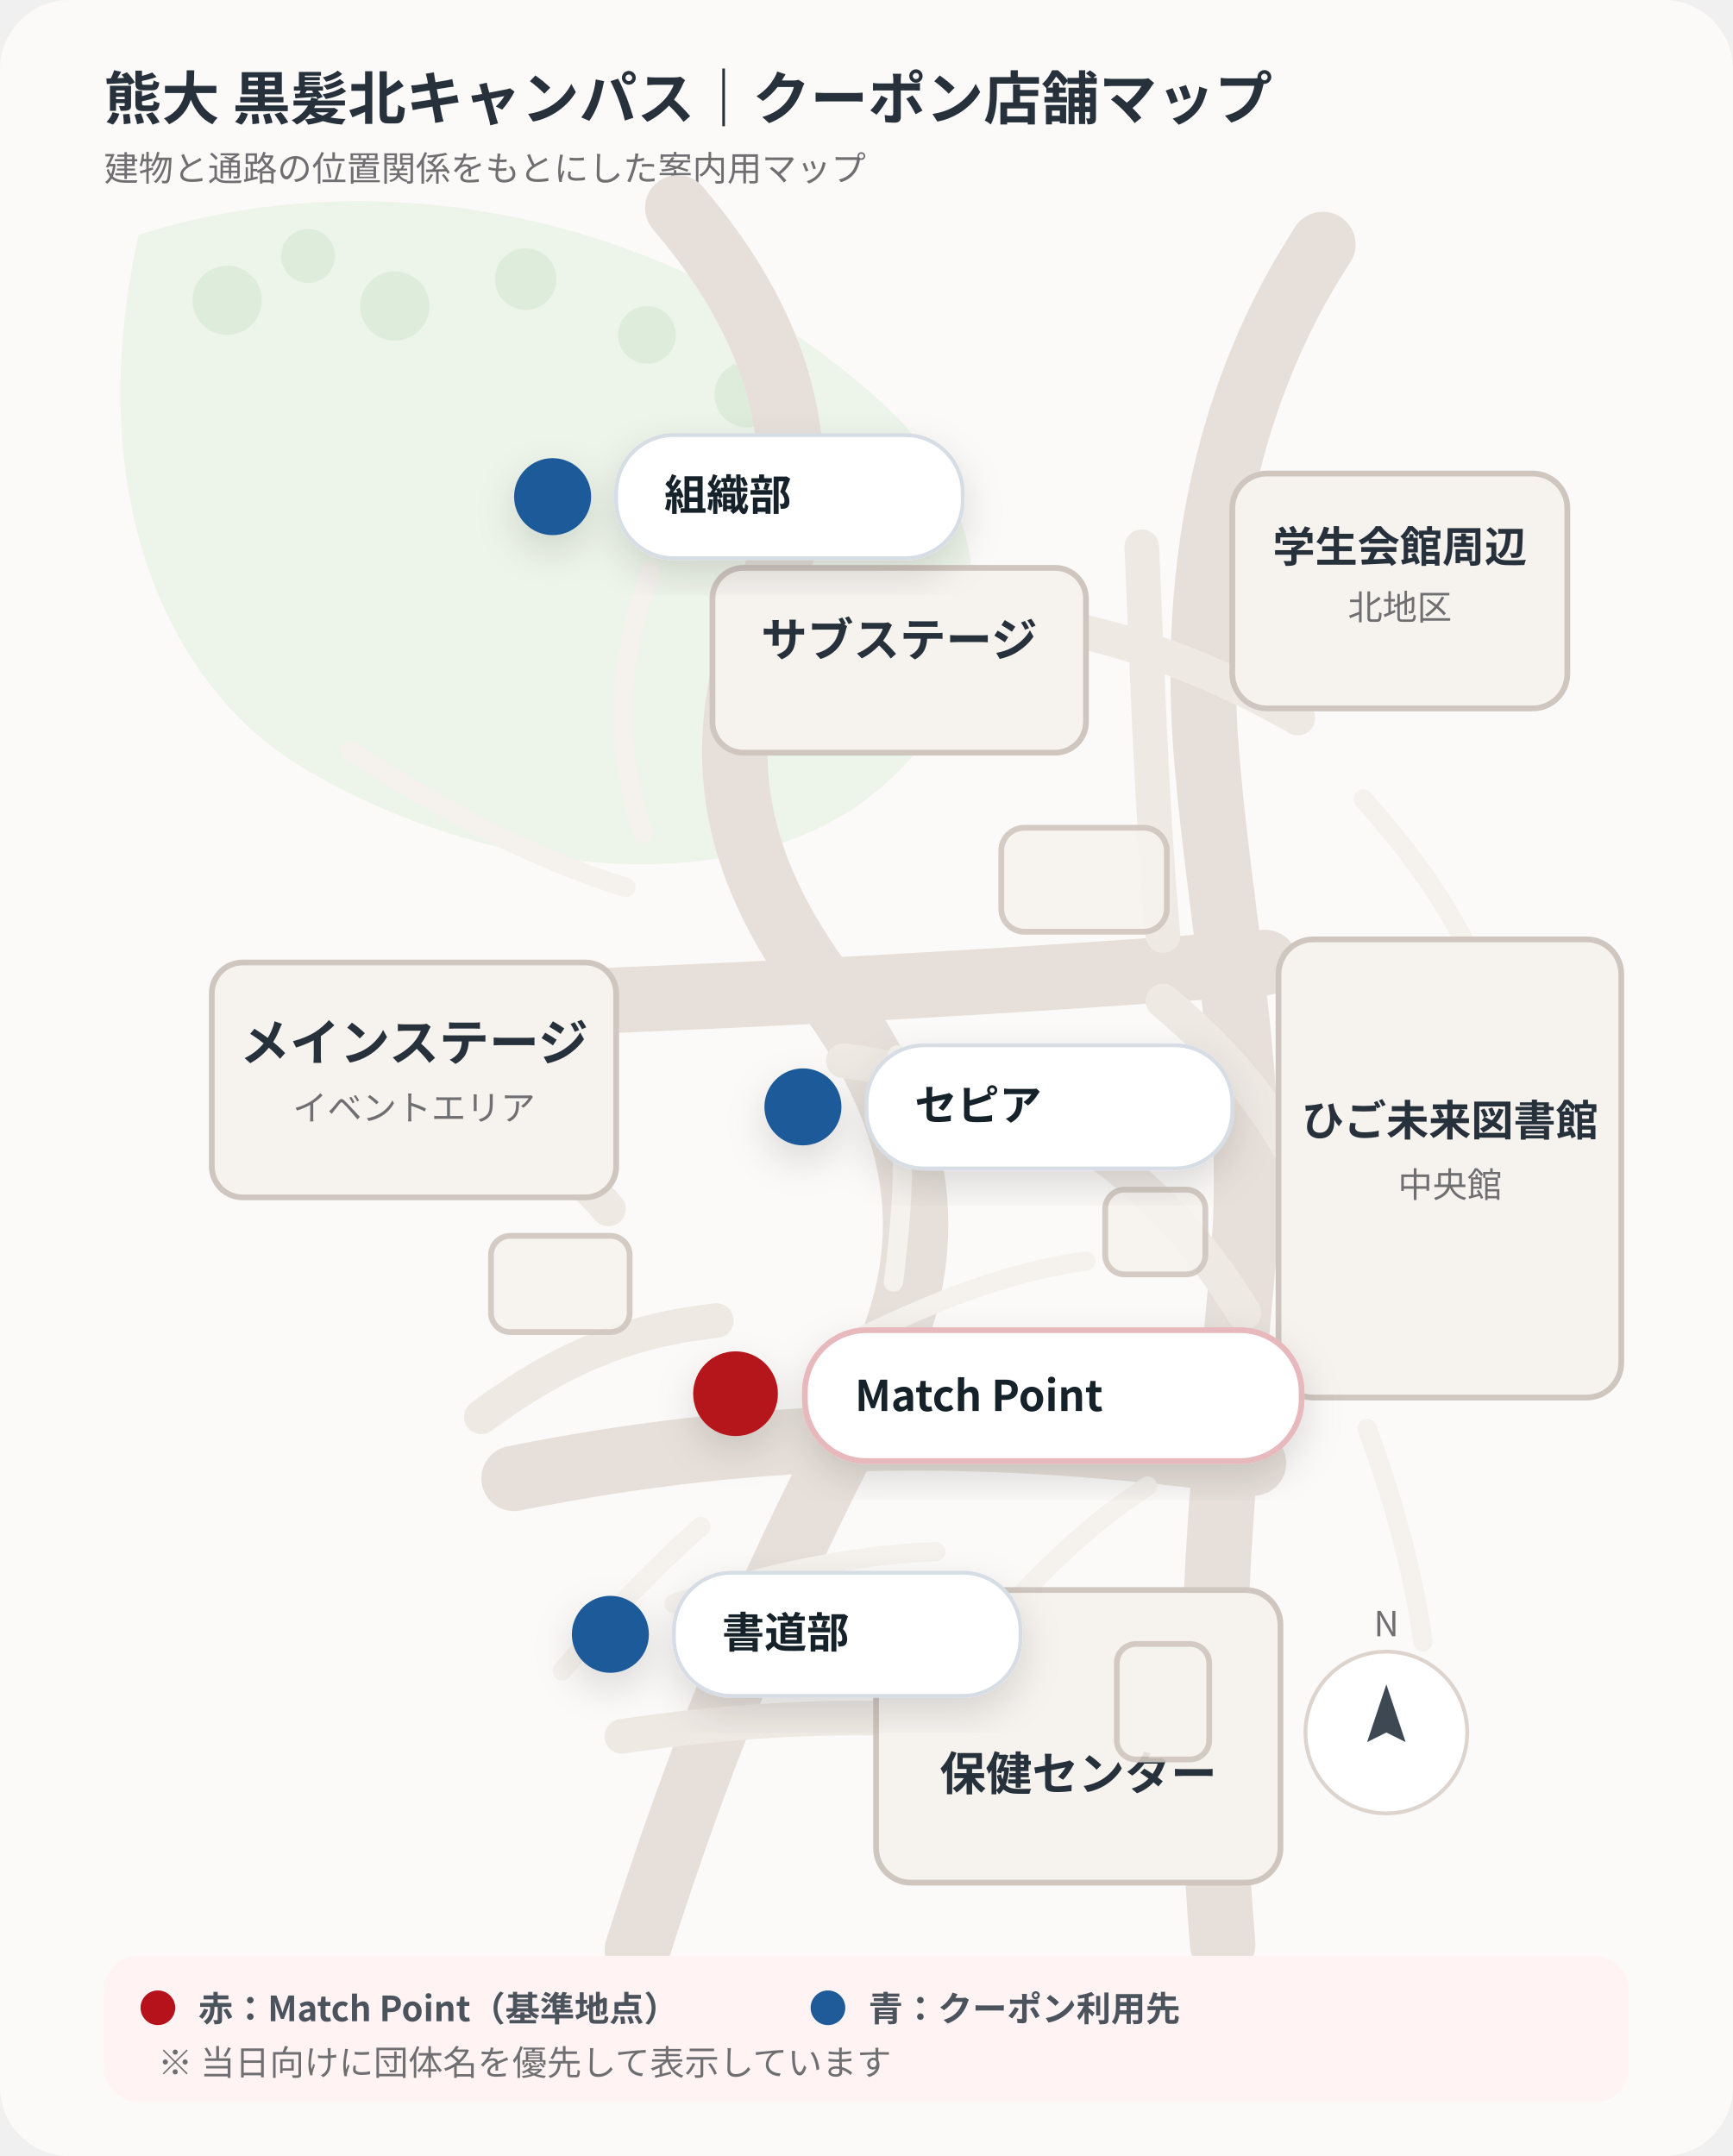
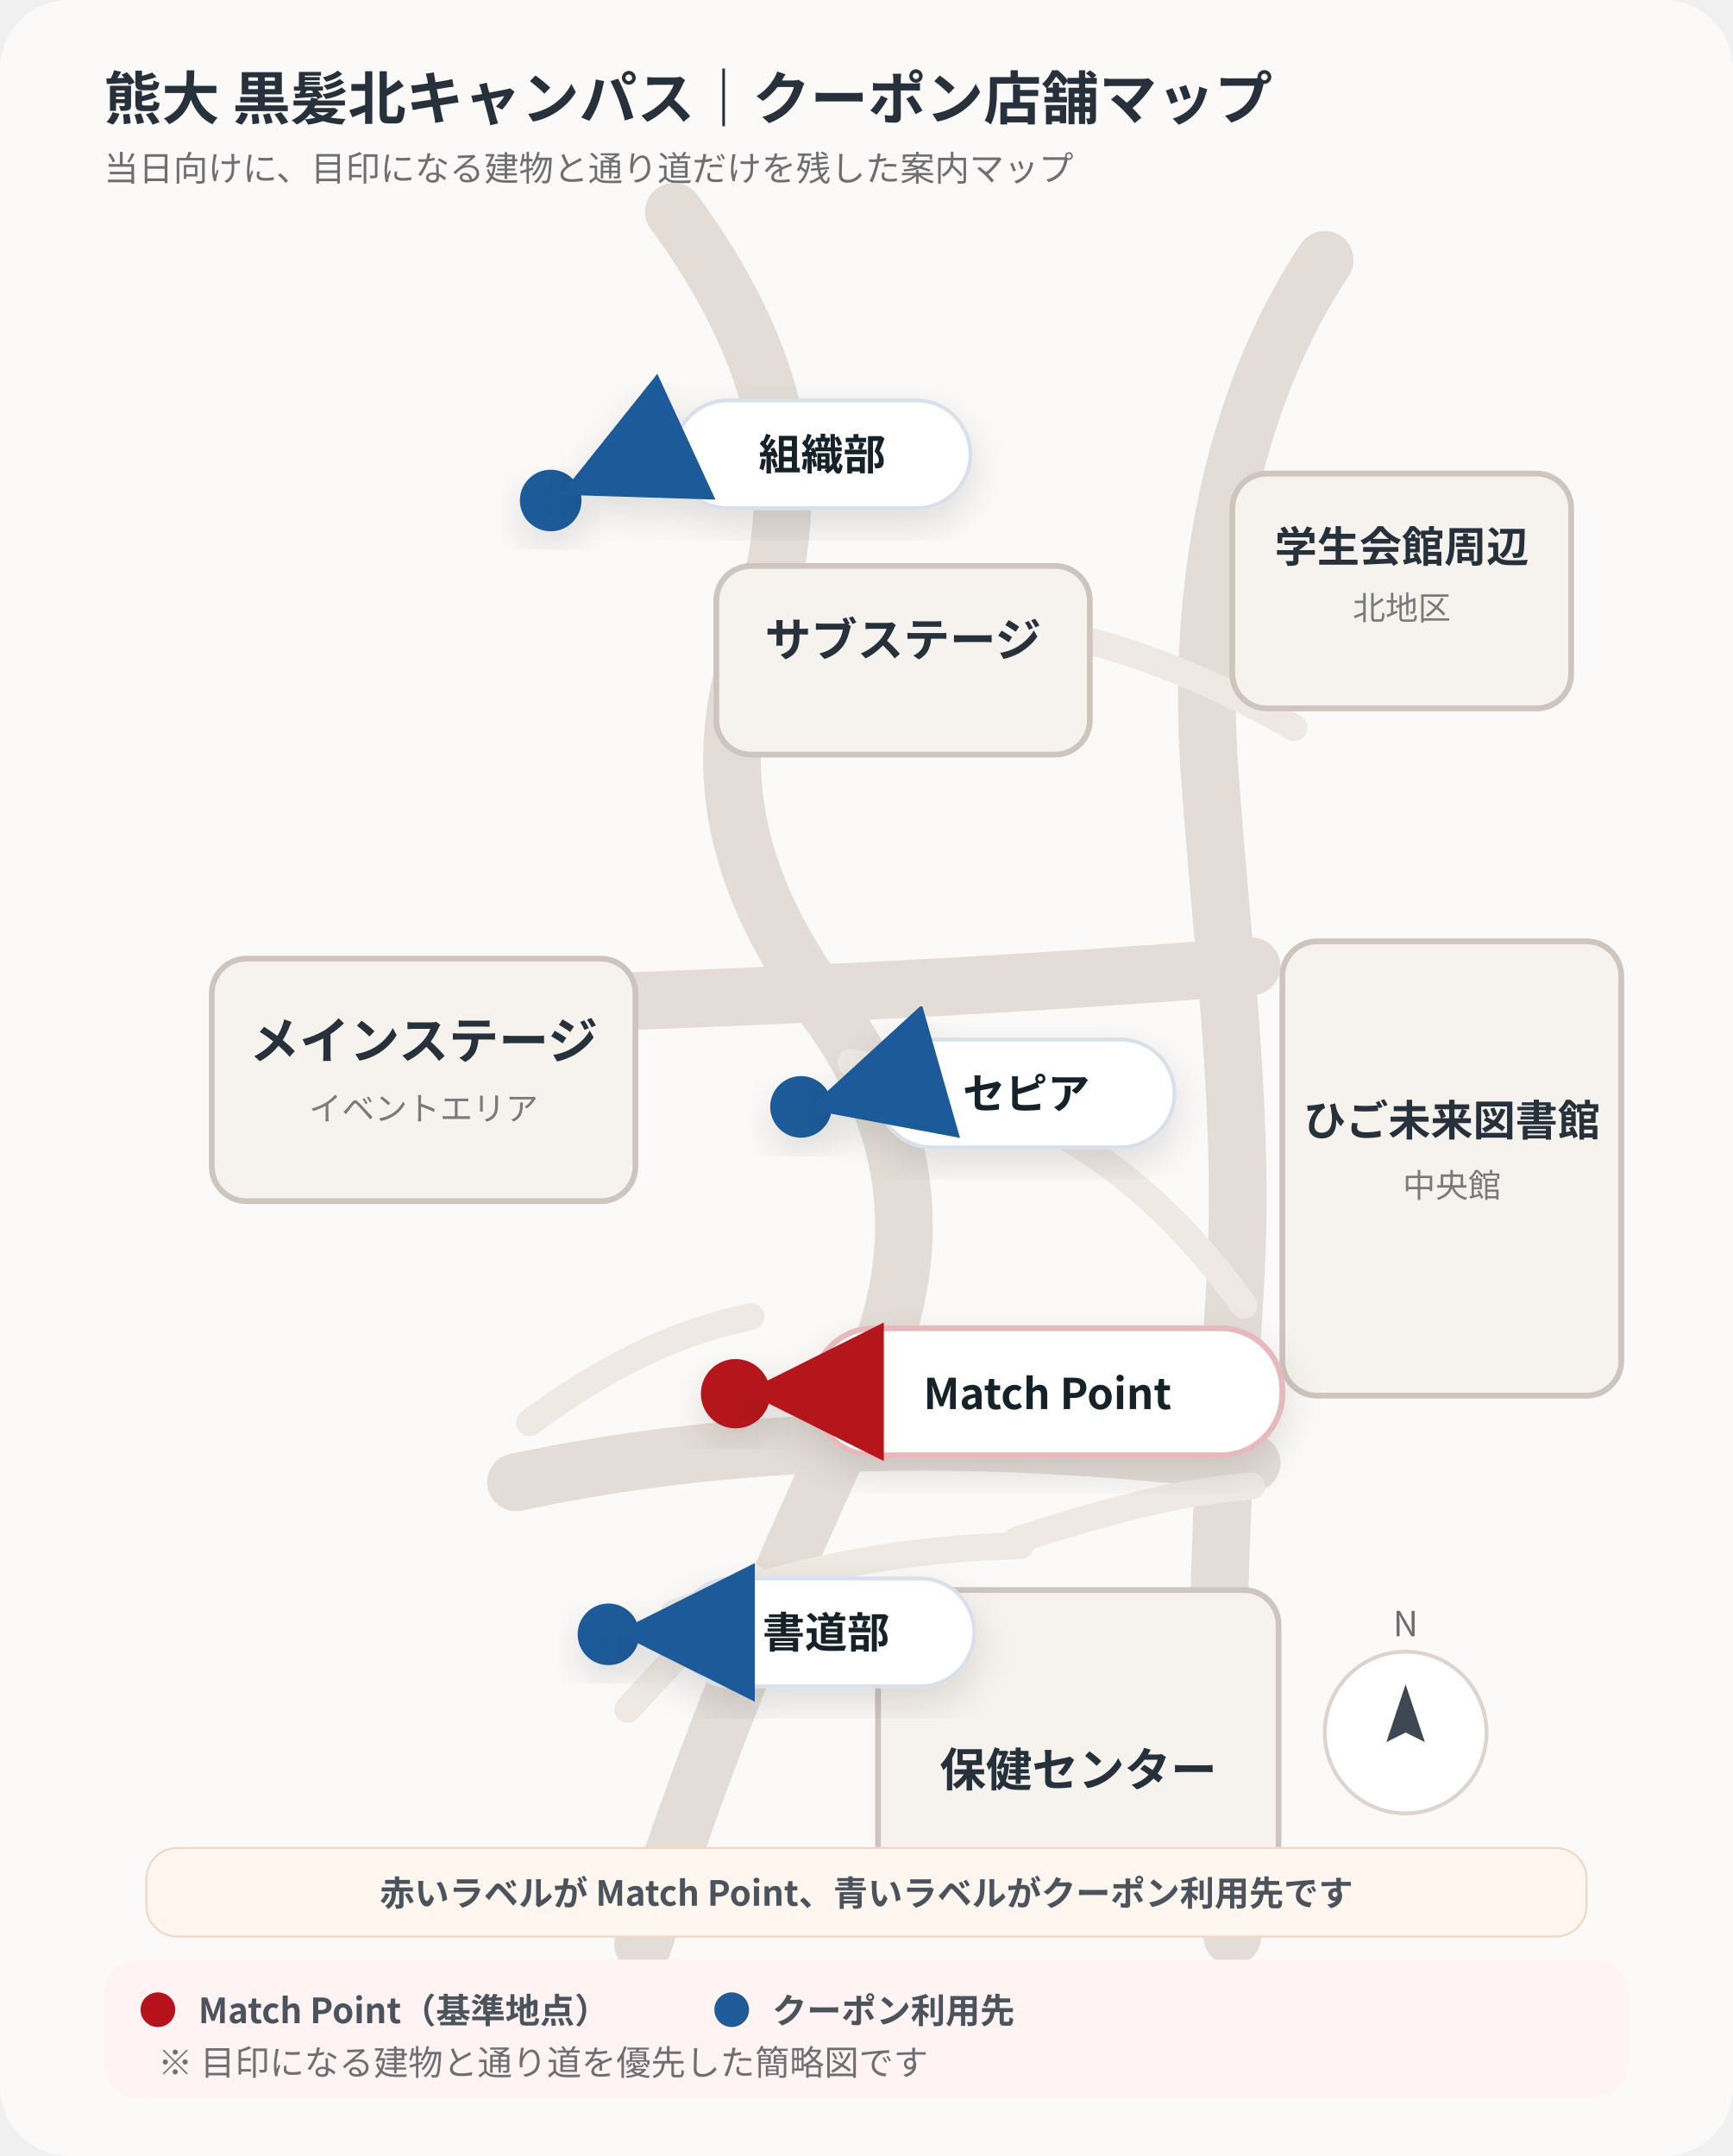
<svg xmlns="http://www.w3.org/2000/svg" width="900" height="1120" viewBox="0 0 900 1120">
  <defs>
    <filter id="shadow" x="-30%" y="-30%" width="160%" height="160%">
-       <feDropShadow dx="0" dy="8" stdDeviation="10" flood-opacity="0.13" />
+       <feDropShadow dx="0" dy="8" stdDeviation="10" flood-opacity="0.12" />
    </filter>
+     <marker id="arrowRed" markerWidth="12" markerHeight="12" refX="10" refY="6" orient="auto">
+       <path d="M0,0 L12,6 L0,12 z" fill="#b5121b" />
+     </marker>
+     <marker id="arrowBlue" markerWidth="12" markerHeight="12" refX="10" refY="6" orient="auto">
+       <path d="M0,0 L12,6 L0,12 z" fill="#1f5a99" />
+     </marker>
    <style>
    .title{font-family:"Noto Sans CJK JP",sans-serif;fill:#27313c;font-weight:900}
    .sub{font-family:"Noto Sans CJK JP",sans-serif;fill:#6f6f72;font-size:18px}
-     .road-major{fill:none;stroke:#e7e0da;stroke-width:34;stroke-linecap:round;stroke-linejoin:round}
-     .road-minor{fill:none;stroke:#efe9e4;stroke-width:18;stroke-linecap:round;stroke-linejoin:round}
-     .road-mini{fill:none;stroke:#f5f1ed;stroke-width:10;stroke-linecap:round;stroke-linejoin:round}
-     .bld{fill:#f6f2ee;stroke:#cfc6bf;stroke-width:3}
-     .bldText{font-family:"Noto Sans CJK JP",sans-serif;fill:#27313c;font-weight:800;font-size:24px}
-     .bubbleText{font-family:"Noto Sans CJK JP",sans-serif;fill:#17212b;font-weight:900;font-size:22px}
-     .bubbleSub{font-family:"Noto Sans CJK JP",sans-serif;fill:#5d6570;font-weight:700;font-size:14px}
+     .roadMajor{fill:none;stroke:#e4ddd7;stroke-width:30;stroke-linecap:round;stroke-linejoin:round}
+     .roadMinor{fill:none;stroke:#efe9e4;stroke-width:14;stroke-linecap:round;stroke-linejoin:round}
+     .bld{fill:#f6f2ee;stroke:#cec5be;stroke-width:3}
+     .bldLabel{font-family:"Noto Sans CJK JP",sans-serif;fill:#27313c;font-weight:850;font-size:23px}
+     .bldSub{font-family:"Noto Sans CJK JP",sans-serif;fill:#7a7a7a;font-size:17px}
+     .route{fill:none;stroke-width:6;stroke-linecap:round;stroke-linejoin:round}
+     .routeRed{stroke:#b5121b;marker-end:url(#arrowRed)}
+     .routeBlue{stroke:#1f5a99;marker-end:url(#arrowBlue)}
+     .spotLabel{font-family:"Noto Sans CJK JP",sans-serif;font-weight:900;font-size:22px;fill:#17212b}
    .legend{font-family:"Noto Sans CJK JP",sans-serif;fill:#4b535c;font-size:18px;font-weight:700}
-     .tree{fill:#dcebd9}
  </style>
  </defs>
  <rect width="900" height="1120" rx="36" fill="#fbfaf8" />
  <text x="54" y="62" class="title" font-size="30">熊大 黒髪北キャンパス｜クーポン店舗マップ</text>
-   <text x="54" y="94" class="sub">建物と通路の位置関係をもとにした案内用マップ</text>
-   <path d="M72 122 C210 78 365 120 463 214 C522 271 520 359 454 412 C386 468 255 458 156 398 C87 356 42 257 72 122Z" fill="#edf4e9" />
-   <g opacity=".84">
-     <circle cx="118" cy="156" r="18" class="tree" />
-     <circle cx="160" cy="133" r="14" class="tree" />
-     <circle cx="205" cy="159" r="18" class="tree" />
-     <circle cx="273" cy="145" r="16" class="tree" />
-     <circle cx="336" cy="174" r="15" class="tree" />
-     <circle cx="388" cy="205" r="17" class="tree" />
-   </g>
-   <path class="road-major" d="M352 108 C410 176 425 244 397 316 C370 385 377 446 430 516 C480 584 490 648 454 719 C419 788 378 865 331 1013" />
-   <path class="road-major" d="M687 127 C638 202 620 292 626 384 C632 470 653 564 646 650 C639 738 622 856 635 1010" />
-   <path class="road-major" d="M132 528 C270 520 388 520 657 500" />
-   <path class="road-major" d="M267 768 C396 742 514 741 651 760" />
-   <path class="road-minor" d="M384 325 C509 304 599 330 674 373" />
-   <path class="road-minor" d="M438 551 C546 565 604 614 646 682" />
-   <path class="road-minor" d="M323 902 C430 886 541 888 632 925" />
-   <path class="road-minor" d="M604 520 C652 560 676 598 698 660" />
-   <path class="road-minor" d="M514 742 C566 720 611 707 664 707" />
-   <path class="road-minor" d="M250 736 C292 705 327 691 372 686" />
-   <path class="road-minor" d="M199 547 C244 566 284 592 316 628" />
-   <path class="road-minor" d="M593 284 C596 352 598 420 604 486" />
-   <path class="road-mini" d="M448 694 C488 675 523 661 564 655" />
-   <path class="road-mini" d="M464 666 C470 620 470 589 466 548" />
-   <path class="road-mini" d="M350 833 C395 818 440 808 486 806" />
-   <path class="road-mini" d="M292 868 C315 840 338 816 364 793" />
-   <path class="road-mini" d="M525 834 C548 809 570 789 596 772" />
-   <path class="road-mini" d="M338 297 C320 344 319 388 334 433" />
-   <path class="road-mini" d="M182 390 C230 421 274 445 325 461" />
-   <path class="road-mini" d="M708 415 C729 439 746 461 760 488" />
-   <path class="road-mini" d="M710 742 C724 780 734 817 739 853" />
-   <rect x="110" y="500" width="210" height="122" rx="16" class="bld" />
-   <text x="215" y="551" text-anchor="middle" class="title" font-size="26">メインステージ</text>
-   <text x="215" y="582" text-anchor="middle" class="sub">イベントエリア</text>
-   <rect x="370" y="295" width="194" height="96" rx="16" class="bld" />
-   <text x="467" y="341" text-anchor="middle" class="title" font-size="24">サブステージ</text>
-   <rect x="664" y="488" width="178" height="238" rx="18" class="bld" />
-   <text x="753" y="590" text-anchor="middle" class="title" font-size="22">ひご未来図書館</text>
-   <text x="753" y="622" text-anchor="middle" class="sub">中央館</text>
-   <rect x="455" y="826" width="210" height="152" rx="18" class="bld" />
-   <text x="560" y="930" text-anchor="middle" class="title" font-size="24">保健センター</text>
-   <rect x="640" y="246" width="174" height="122" rx="18" class="bld" />
-   <text x="727" y="292" text-anchor="middle" class="title" font-size="22">学生会館周辺</text>
-   <text x="727" y="322" text-anchor="middle" class="sub">北地区</text>
-   <rect x="520" y="430" width="86" height="54" rx="12" class="bld" opacity=".9" />
-   <rect x="580" y="854" width="48" height="60" rx="10" class="bld" opacity=".9" />
-   <rect x="255" y="642" width="72" height="50" rx="10" class="bld" opacity=".9" />
-   <rect x="574" y="618" width="52" height="44" rx="10" class="bld" opacity=".9" />
+   <text x="54" y="94" class="sub">当日向けに、目印になる建物と通り道だけを残した案内マップ</text>
+   <path class="roadMajor" d="M350 110 C405 185 420 255 394 325 C368 392 378 455 430 525 C474 585 482 650 450 720 C420 788 380 868 334 1010" />
+   <path class="roadMajor" d="M688 135 C638 210 622 310 628 398 C634 486 646 572 642 657 C638 742 625 860 640 1006" />
+   <path class="roadMajor" d="M145 528 C280 520 420 520 650 502" />
+   <path class="roadMajor" d="M268 770 C390 744 518 744 650 760" />
+   <path class="roadMinor" d="M395 325 C505 308 592 332 672 378" />
+   <path class="roadMinor" d="M442 552 C540 568 598 612 646 678" />
+   <path class="roadMinor" d="M350 838 C415 814 474 804 530 803" />
+   <path class="roadMinor" d="M528 800 C572 786 610 775 650 772" />
+   <path class="roadMinor" d="M275 739 C313 711 350 692 390 684" />
+   <path class="roadMinor" d="M326 888 C347 865 368 842 392 820" />
+   <rect x="110" y="498" width="220" height="126" rx="18" class="bld" />
+   <text x="220" y="550" text-anchor="middle" class="title" font-size="26">メインステージ</text>
+   <text x="220" y="582" text-anchor="middle" class="bldSub">イベントエリア</text>
+   <rect x="372" y="294" width="194" height="98" rx="18" class="bld" />
+   <text x="469" y="341" text-anchor="middle" class="title" font-size="24">サブステージ</text>
+   <rect x="666" y="489" width="176" height="236" rx="18" class="bld" />
+   <text x="754" y="590" text-anchor="middle" class="title" font-size="22">ひご未来図書館</text>
+   <text x="754" y="622" text-anchor="middle" class="bldSub">中央館</text>
+   <rect x="456" y="826" width="208" height="150" rx="18" class="bld" />
+   <text x="560" y="928" text-anchor="middle" class="title" font-size="24">保健センター</text>
+   <rect x="640" y="246" width="176" height="122" rx="18" class="bld" />
+   <text x="728" y="292" text-anchor="middle" class="title" font-size="22">学生会館周辺</text>
+   <text x="728" y="322" text-anchor="middle" class="bldSub">北地区</text>
+   <circle cx="286" cy="260" r="16" fill="#1f5a99" filter="url(#shadow)" />
+   <circle cx="416" cy="575" r="16" fill="#1f5a99" filter="url(#shadow)" />
+   <circle cx="382" cy="724" r="18" fill="#b5121b" filter="url(#shadow)" />
+   <circle cx="316" cy="849" r="16" fill="#1f5a99" filter="url(#shadow)" />
  <g filter="url(#shadow)">
-     <circle cx="287" cy="258" r="20" fill="#1f5a99" />
-     <rect x="320" y="226" width="180" height="64" rx="30" fill="#fff" stroke="#d6dde5" stroke-width="2" />
-     <text x="345" y="265" class="bubbleText">組織部</text>
+     <rect x="350" y="208" width="154" height="56" rx="28" fill="#fff" stroke="#d8e0ea" stroke-width="2" />
+     <text x="427" y="244" text-anchor="middle" class="spotLabel">組織部</text>
+     <path d="M350 236 C332 240 315 246 302 252" class="route routeBlue" />
  </g>
  <g filter="url(#shadow)">
-     <circle cx="417" cy="575" r="20" fill="#1f5a99" />
-     <rect x="450" y="543" width="190" height="64" rx="30" fill="#fff" stroke="#d6dde5" stroke-width="2" />
-     <text x="475" y="582" class="bubbleText">セピア</text>
+     <rect x="456" y="540" width="154" height="56" rx="28" fill="#fff" stroke="#d8e0ea" stroke-width="2" />
+     <text x="533" y="576" text-anchor="middle" class="spotLabel">セピア</text>
+     <path d="M456 568 C446 569 438 571 431 573" class="route routeBlue" />
  </g>
  <g filter="url(#shadow)">
-     <circle cx="382" cy="724" r="22" fill="#b5121b" />
-     <rect x="418" y="691" width="258" height="68" rx="32" fill="#fff" stroke="#e7b9bd" stroke-width="3" />
-     <text x="444" y="733" class="bubbleText" fill="#9a1620">Match Point</text>
+     <rect x="422" y="690" width="244" height="66" rx="32" fill="#fff" stroke="#e7b9bd" stroke-width="3" />
+     <text x="544" y="732" text-anchor="middle" class="spotLabel" fill="#9a1620">Match Point</text>
+     <path d="M422 723 C412 723 404 723 399 723" class="route routeRed" />
  </g>
  <g filter="url(#shadow)">
-     <circle cx="317" cy="849" r="20" fill="#1f5a99" />
-     <rect x="350" y="817" width="180" height="64" rx="30" fill="#fff" stroke="#d6dde5" stroke-width="2" />
-     <text x="375" y="856" class="bubbleText">書道部</text>
+     <rect x="352" y="820" width="154" height="56" rx="28" fill="#fff" stroke="#d8e0ea" stroke-width="2" />
+     <text x="429" y="856" text-anchor="middle" class="spotLabel">書道部</text>
+     <path d="M352 848 C344 848 338 848 332 848" class="route routeBlue" />
  </g>
-   <g transform="translate(720,900)">
+   <rect x="76" y="960" width="748" height="46" rx="16" fill="#fff6f0" stroke="#f0d8c5" />
+   <text x="450" y="990" text-anchor="middle" class="legend">赤いラベルが Match Point、青いラベルがクーポン利用先です</text>
+   <g transform="translate(730,900)">
    <circle cx="0" cy="0" r="42" fill="#fff" stroke="#ddd4ce" stroke-width="2" />
    <path d="M0 -25 L10 5 L0 0 L-10 5 Z" fill="#3d4853" />
    <text x="0" y="-50" text-anchor="middle" class="sub">N</text>
  </g>
-   <rect x="54" y="1016" width="792" height="76" rx="18" fill="#fff3f4" />
-   <circle cx="82" cy="1043" r="9" fill="#b5121b" />
-   <text x="103" y="1050" class="legend">赤：Match Point（基準地点）</text>
-   <circle cx="430" cy="1043" r="9" fill="#1f5a99" />
-   <text x="451" y="1050" class="legend">青：クーポン利用先</text>
-   <text x="82" y="1078" class="sub">※ 当日向けに団体名を優先して表示しています</text>
+   <rect x="54" y="1018" width="792" height="72" rx="18" fill="#fff3f4" />
+   <circle cx="82" cy="1044" r="9" fill="#b5121b" />
+   <text x="103" y="1051" class="legend">Match Point（基準地点）</text>
+   <circle cx="380" cy="1044" r="9" fill="#1f5a99" />
+   <text x="401" y="1051" class="legend">クーポン利用先</text>
+   <text x="82" y="1078" class="sub">※ 目印になる建物と通り道を優先した簡略図です</text>
</svg>
